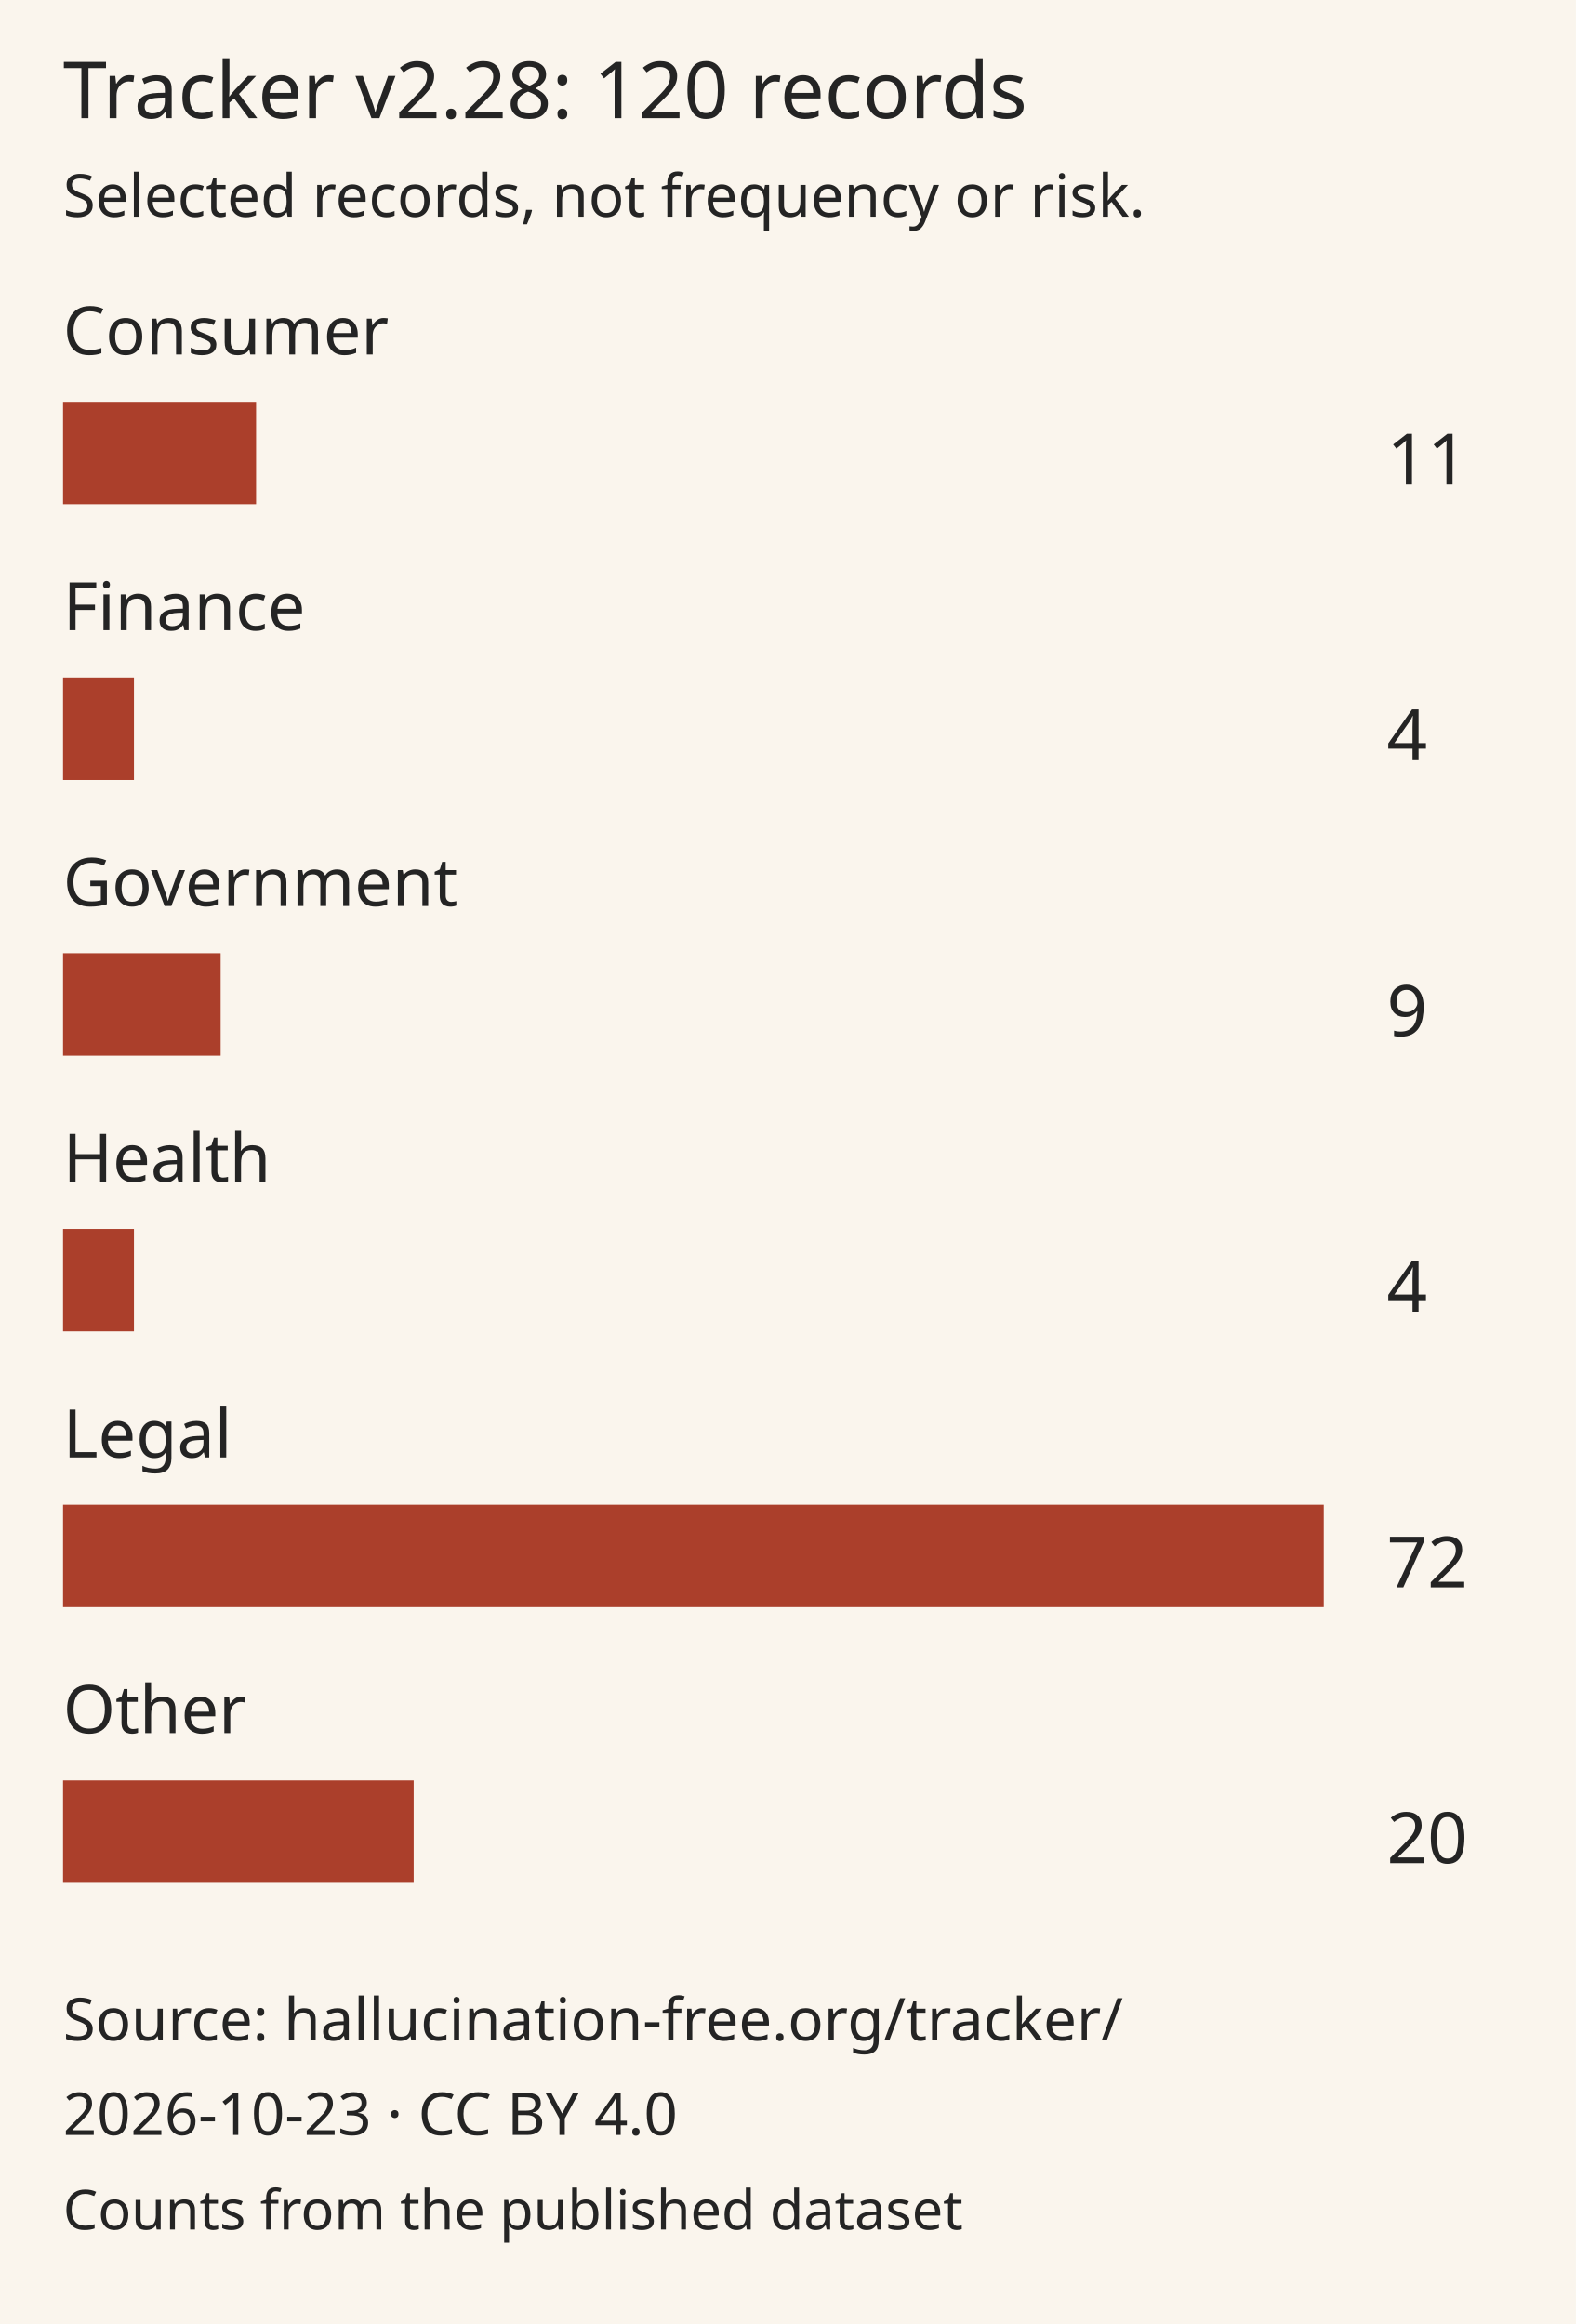
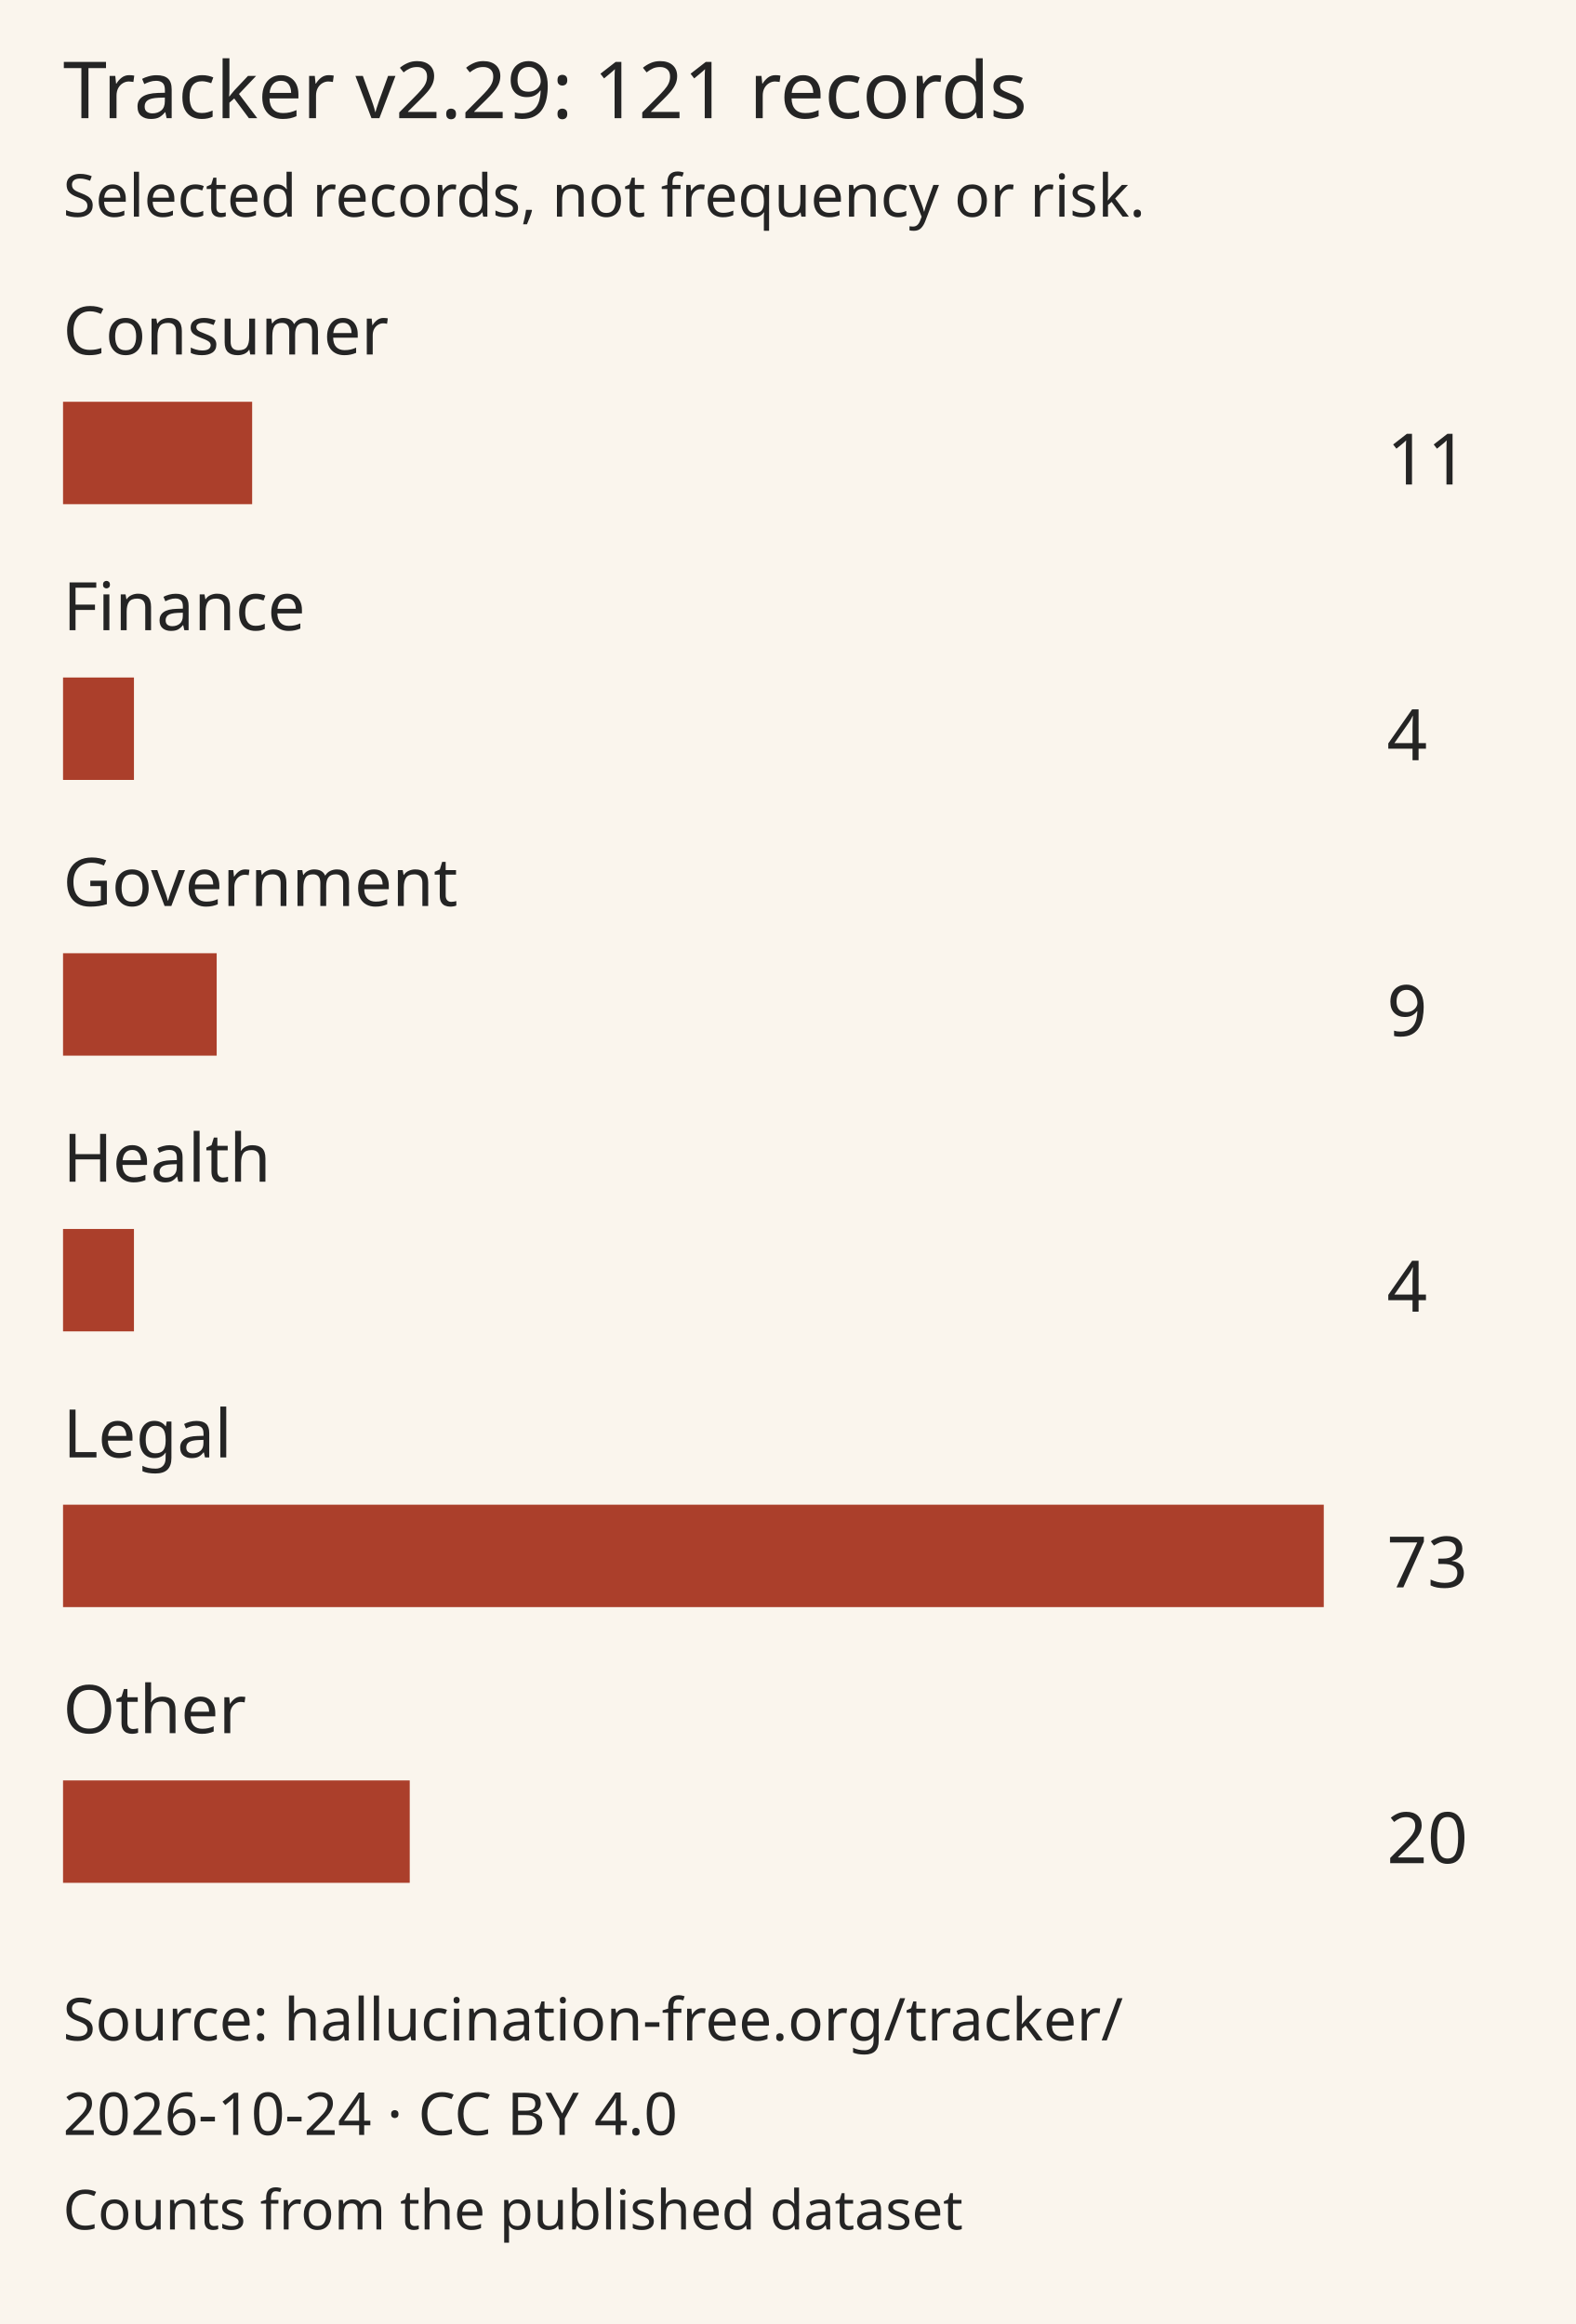
<svg xmlns="http://www.w3.org/2000/svg" viewBox="0 0 400 590">
  <rect width="400" height="590" fill="#faf5ed" />
  <g font-family="sans-serif" fill="#242424">
-     <text x="16" y="30" font-size="20">Tracker v2.28: 120 records</text>
+     <text x="16" y="30" font-size="20">Tracker v2.29: 121 records</text>
    <text x="16" y="55" font-size="15">Selected records, not frequency or risk.</text>
    <text x="16" y="90" font-size="17">Consumer</text>
-     <rect x="16" y="102" width="49" height="26" fill="#ab3f2b" />
+     <rect x="16" y="102" width="48" height="26" fill="#ab3f2b" />
    <text x="352" y="123" font-size="18">11</text>
    <text x="16" y="160" font-size="17">Finance</text>
    <rect x="16" y="172" width="18" height="26" fill="#ab3f2b" />
    <text x="352" y="193" font-size="18">4</text>
    <text x="16" y="230" font-size="17">Government</text>
-     <rect x="16" y="242" width="40" height="26" fill="#ab3f2b" />
+     <rect x="16" y="242" width="39" height="26" fill="#ab3f2b" />
    <text x="352" y="263" font-size="18">9</text>
    <text x="16" y="300" font-size="17">Health</text>
    <rect x="16" y="312" width="18" height="26" fill="#ab3f2b" />
    <text x="352" y="333" font-size="18">4</text>
    <text x="16" y="370" font-size="17">Legal</text>
    <rect x="16" y="382" width="320" height="26" fill="#ab3f2b" />
-     <text x="352" y="403" font-size="18">72</text>
+     <text x="352" y="403" font-size="18">73</text>
    <text x="16" y="440" font-size="17">Other</text>
-     <rect x="16" y="452" width="89" height="26" fill="#ab3f2b" />
+     <rect x="16" y="452" width="88" height="26" fill="#ab3f2b" />
    <text x="352" y="473" font-size="18">20</text>
    <text x="16" y="518" font-size="15">Source: hallucination-free.org/tracker/</text>
-     <text x="16" y="542" font-size="15">2026-10-23 · CC BY 4.0</text>
+     <text x="16" y="542" font-size="15">2026-10-24 · CC BY 4.0</text>
    <text x="16" y="566" font-size="14">Counts from the published dataset</text>
  </g>
</svg>
